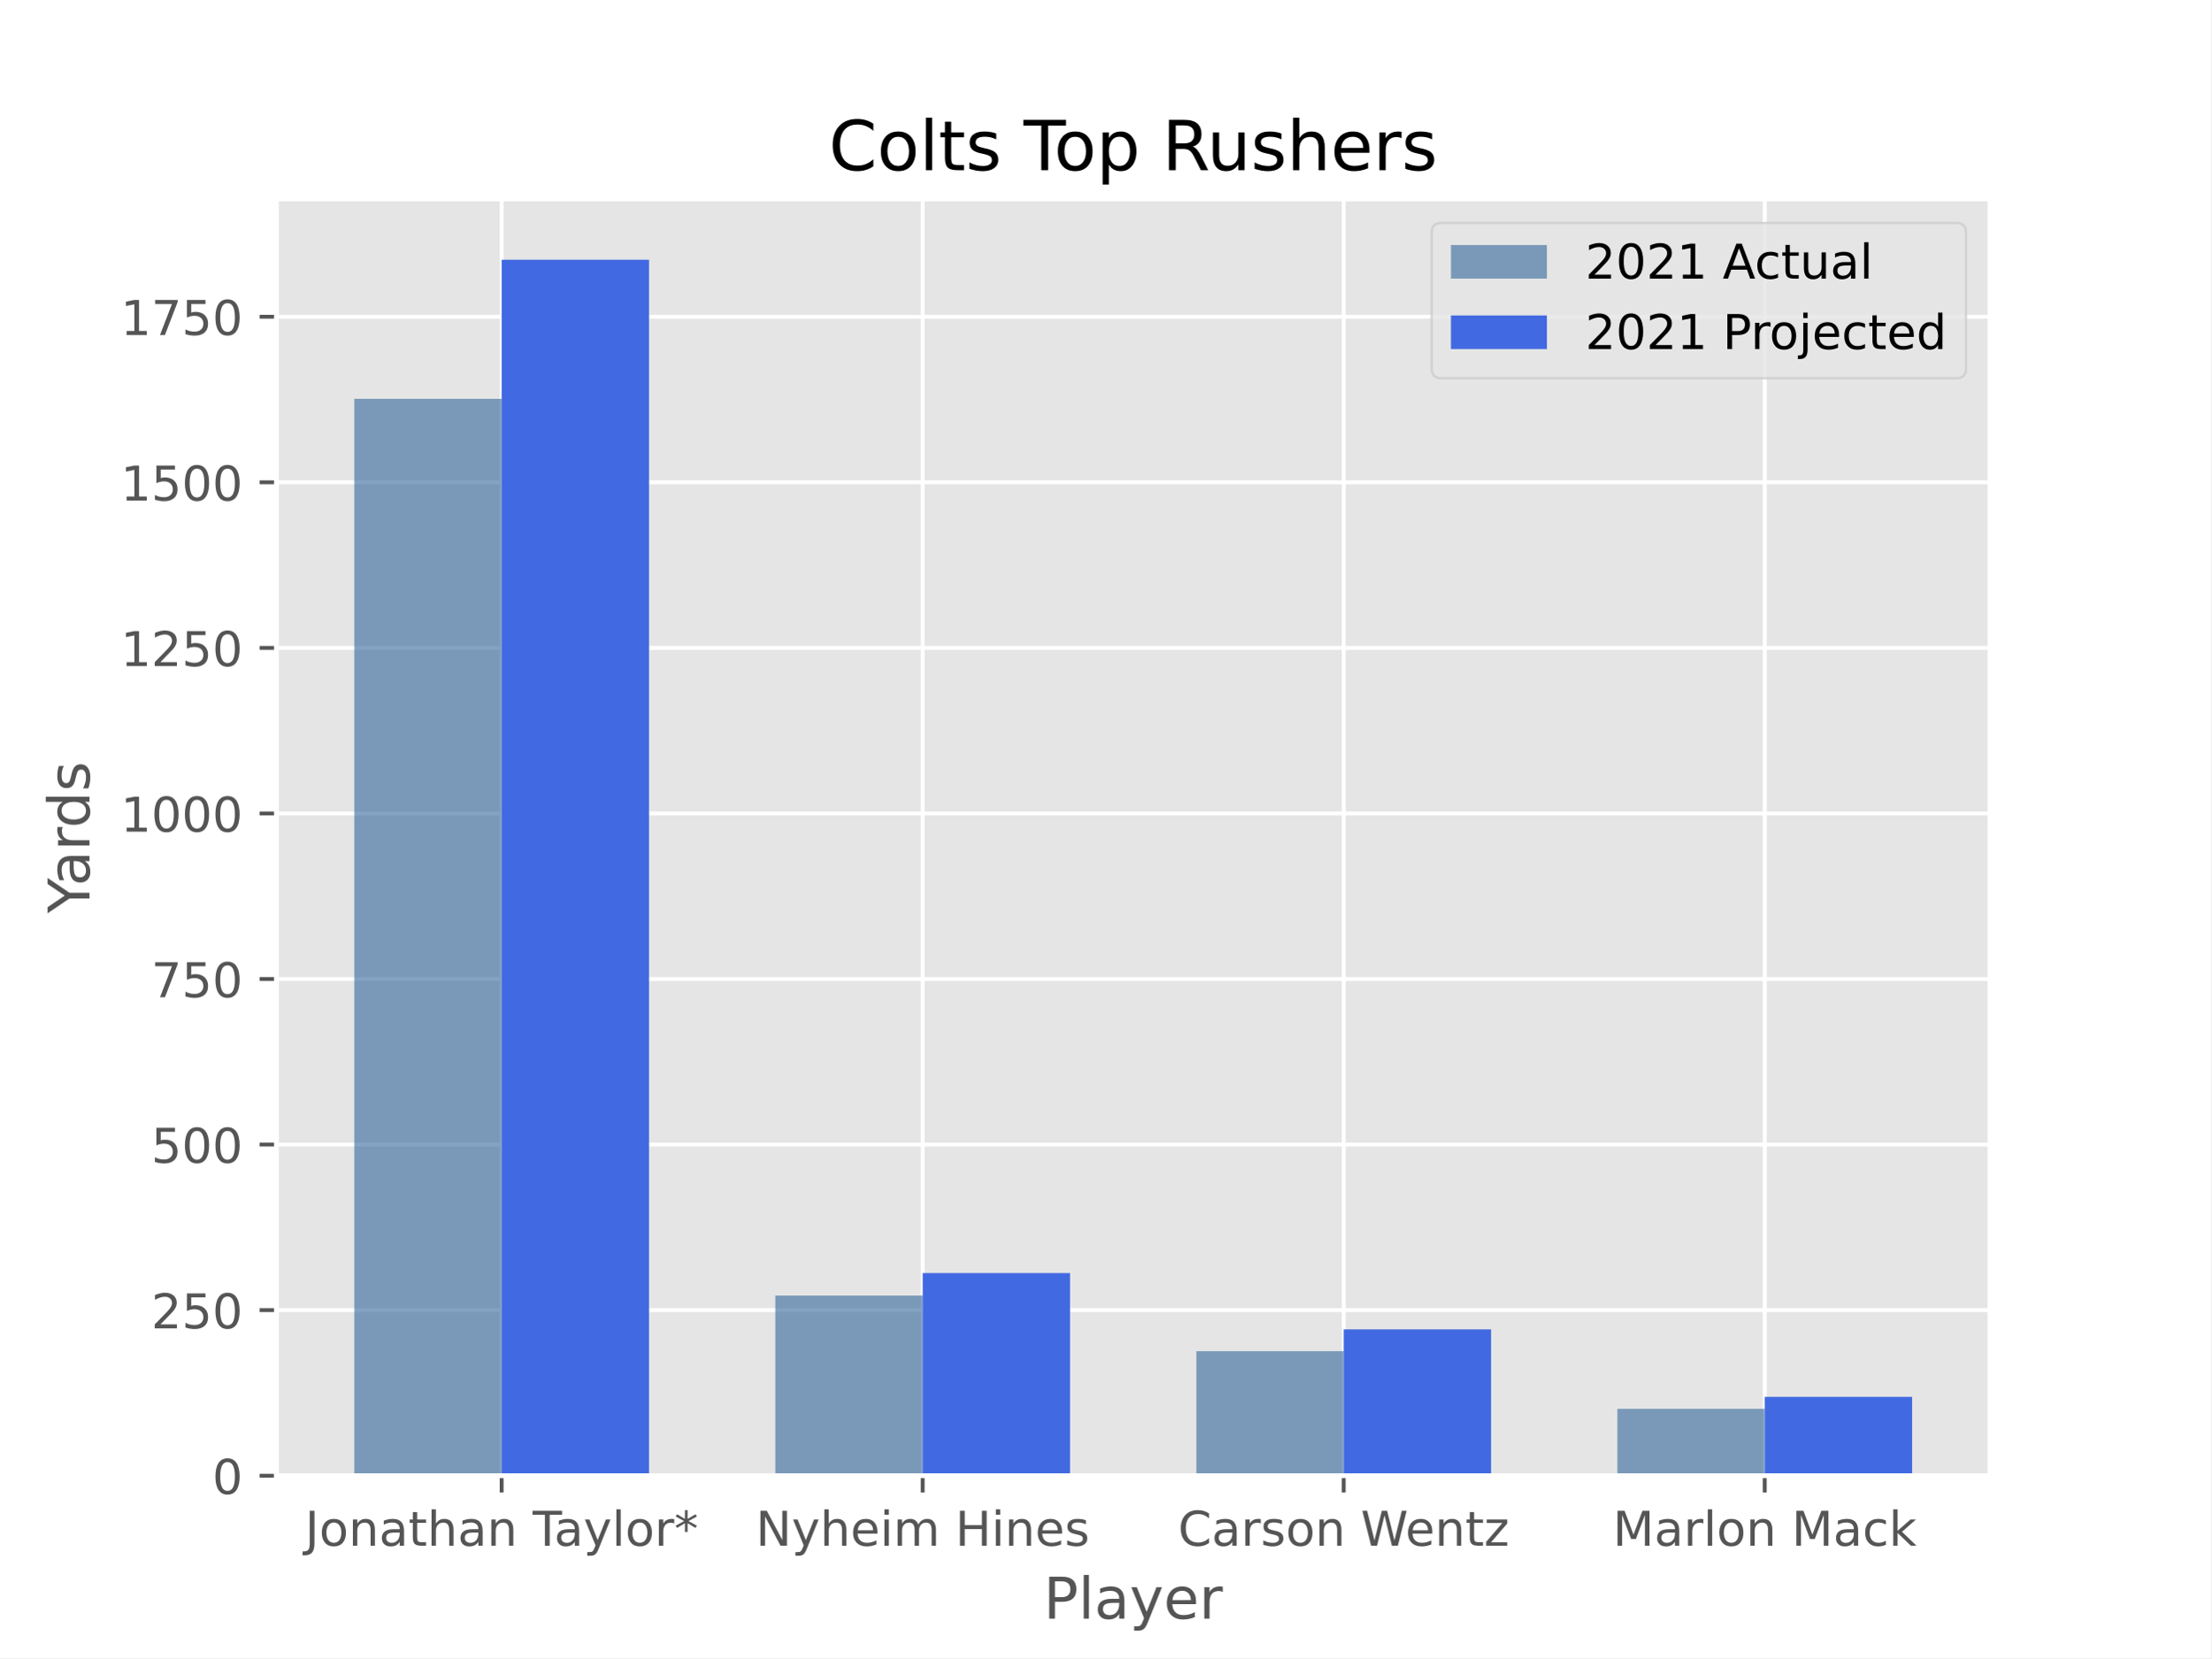
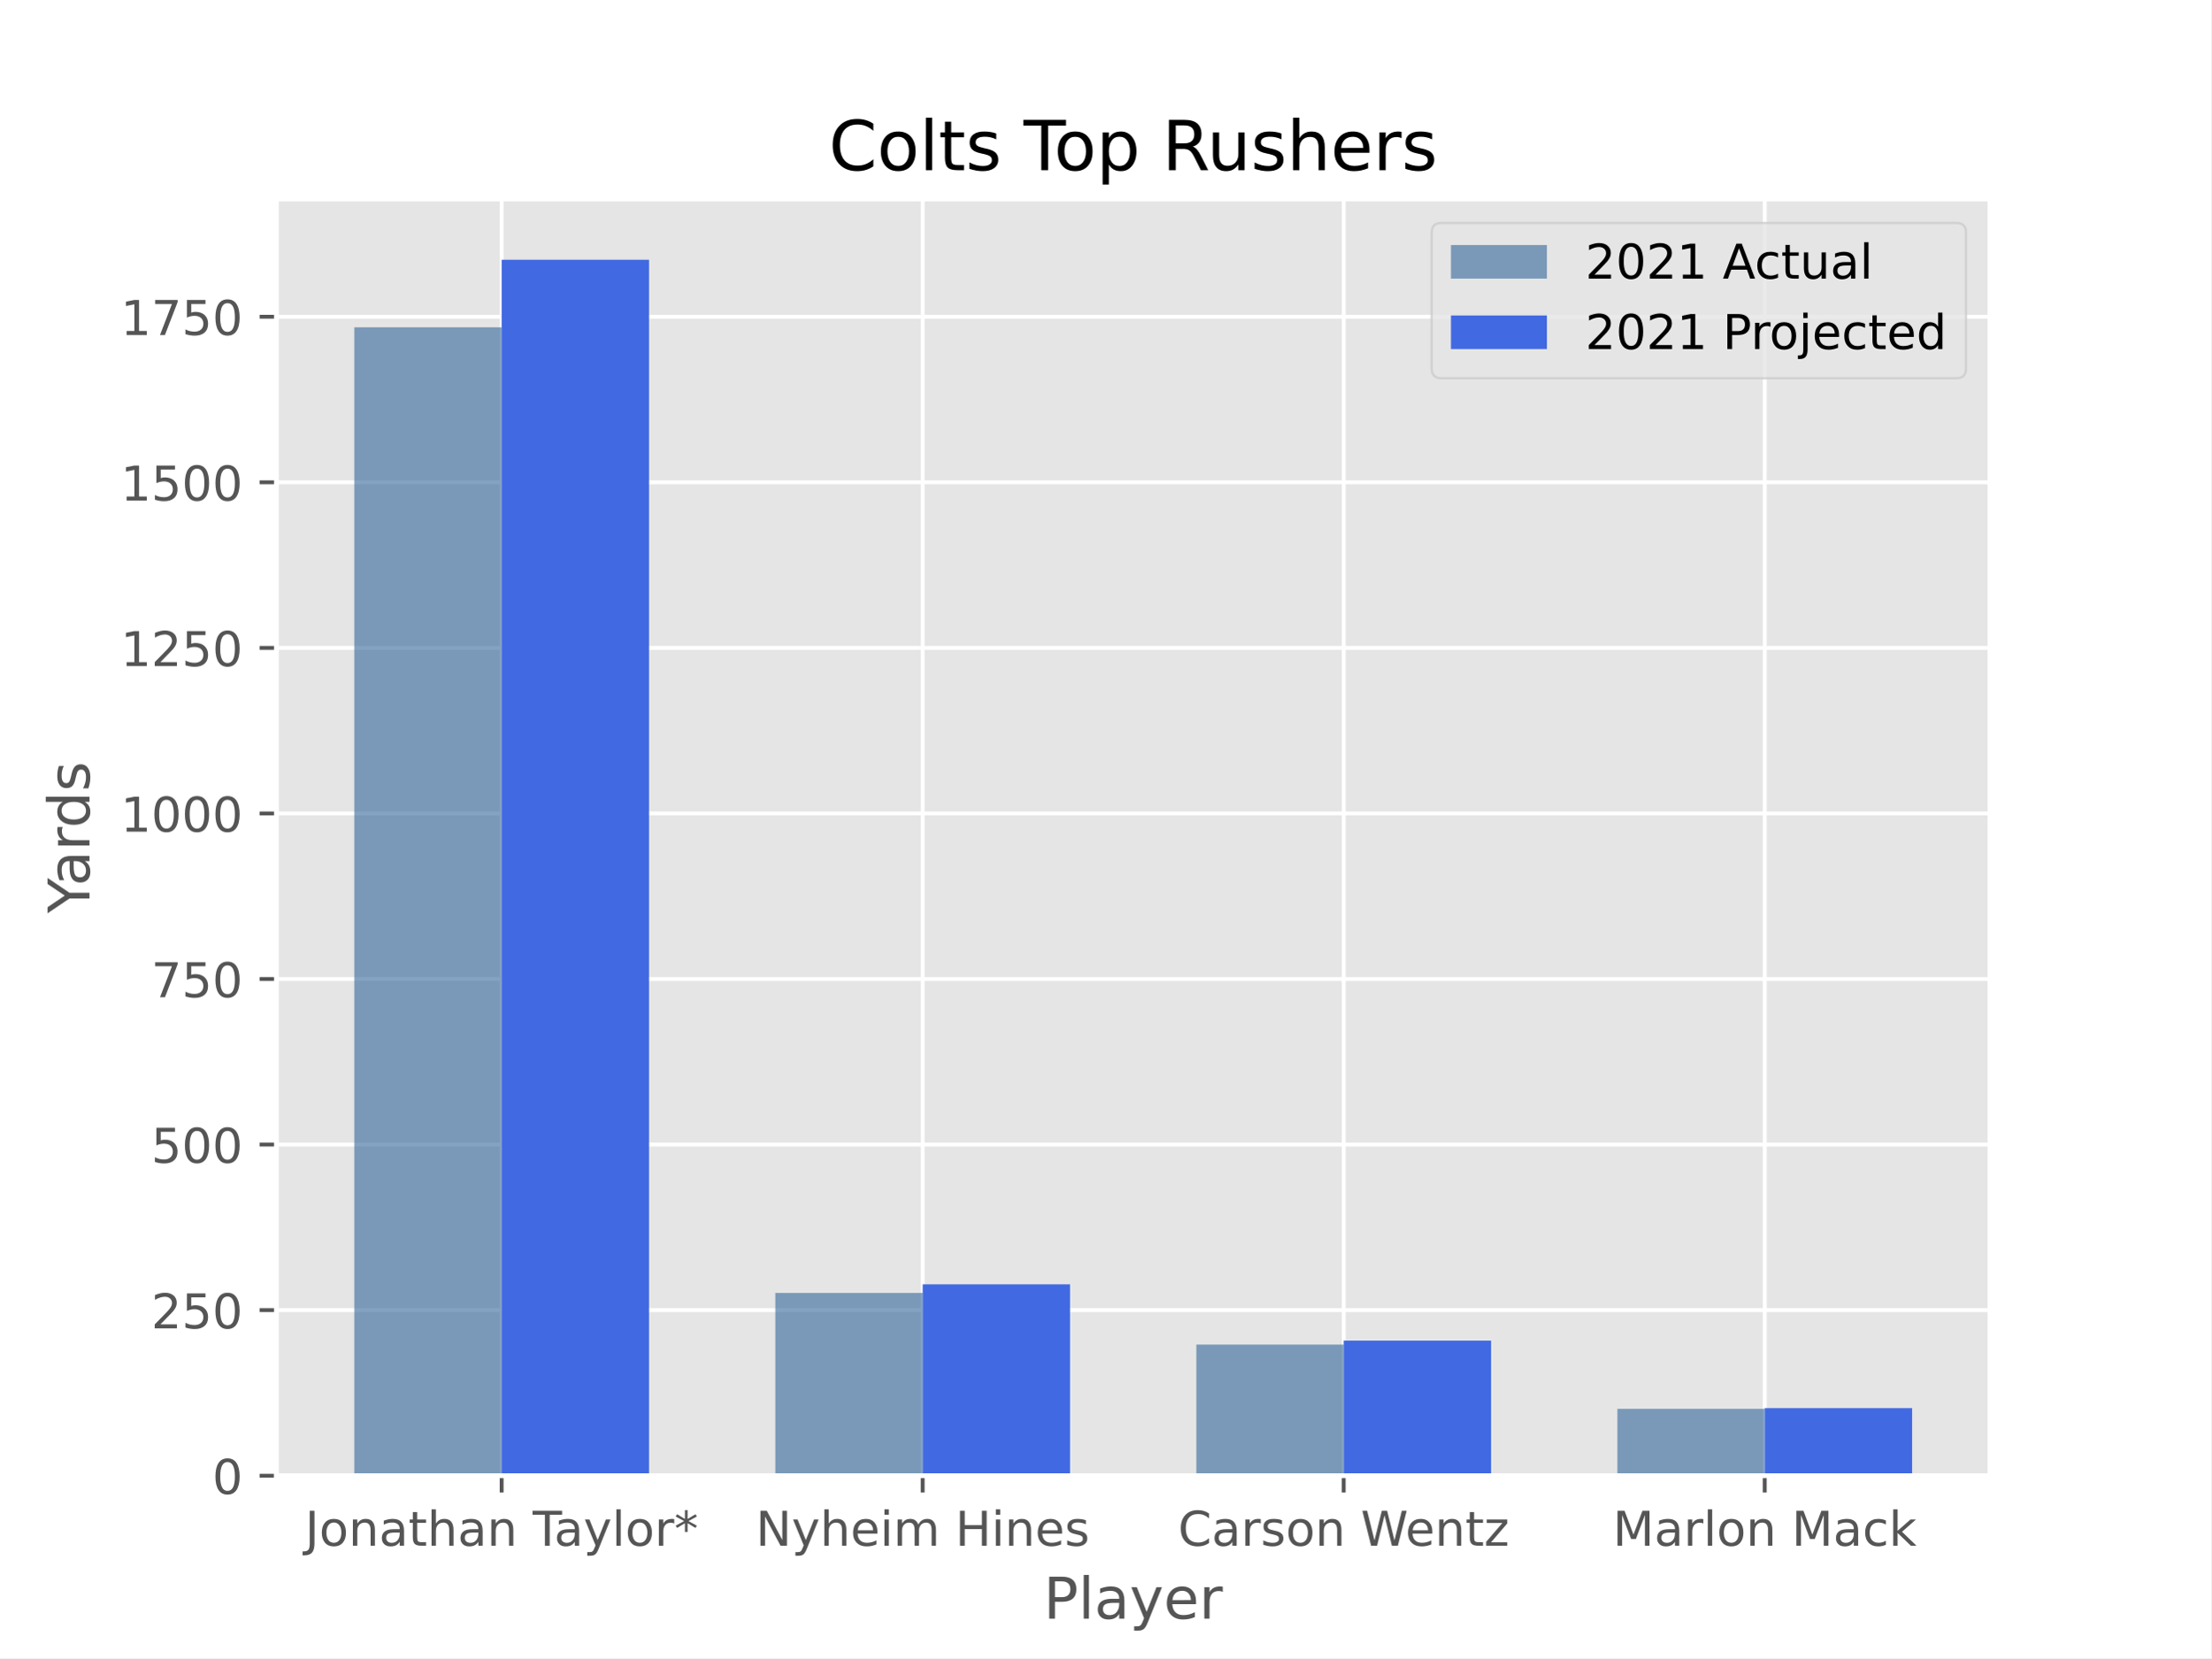
<svg xmlns="http://www.w3.org/2000/svg" xmlns:xlink="http://www.w3.org/1999/xlink" height="345.6pt" version="1.1" viewBox="0 0 460.8 345.6" width="460.8pt">
  <defs>
    <style type="text/css">*{stroke-linecap:butt;stroke-linejoin:round;}</style>
  </defs>
  <g id="figure_1">
    <g id="patch_1">
      <path d="M 0 345.6  L 460.8 345.6  L 460.8 0  L 0 0  z " style="fill:#ffffff;" />
    </g>
    <g id="axes_1">
      <g id="patch_2">
        <path d="M 57.6 307.584  L 414.72 307.584  L 414.72 41.472  L 57.6 41.472  z " style="fill:#e5e5e5;" />
      </g>
      <g id="matplotlib.axis_1">
        <g id="xtick_1">
          <g id="line2d_1">
-             <path clip-path="url(#p3555a415bb)" d="M 104.543 307.584  L 104.543 41.472  " style="fill:none;stroke:#ffffff;stroke-linecap:square;stroke-width:0.8;" />
+             <path clip-path="url(#p8a9972e364)" d="M 104.543 307.584  L 104.543 41.472  " style="fill:none;stroke:#ffffff;stroke-linecap:square;stroke-width:0.8;" />
          </g>
          <g id="line2d_2">
            <defs>
-               <path d="M 0 0  L 0 3.5  " id="mbe4b924f2e" style="stroke:#555555;stroke-width:0.8;" />
-             </defs>
-             <g>
-               <use style="fill:#555555;stroke:#555555;stroke-width:0.8;" x="104.543" xlink:href="#mbe4b924f2e" y="307.584" />
+               <path d="M 0 0  L 0 3.5  " id="mc36224109d" style="stroke:#555555;stroke-width:0.8;" />
+             </defs>
+             <g>
+               <use style="fill:#555555;stroke:#555555;stroke-width:0.8;" x="104.543" xlink:href="#mc36224109d" y="307.584" />
            </g>
          </g>
          <g id="text_1">
            <g style="fill:#555555;" transform="translate(63.56907 322.1824)scale(0.1 -0.1)">
              <defs>
                <path d="M 628 4666  L 1259 4666  L 1259 325  Q 1259 -519 939 -900  Q 619 -1281 -91 -1281  L -331 -1281  L -331 -750  L -134 -750  Q 284 -750 456 -515  Q 628 -281 628 325  L 628 4666  z " id="DejaVuSans-4a" transform="scale(0.015625)" />
                <path d="M 1959 3097  Q 1497 3097 1228 2736  Q 959 2375 959 1747  Q 959 1119 1226 758  Q 1494 397 1959 397  Q 2419 397 2687 759  Q 2956 1122 2956 1747  Q 2956 2369 2687 2733  Q 2419 3097 1959 3097  z M 1959 3584  Q 2709 3584 3137 3096  Q 3566 2609 3566 1747  Q 3566 888 3137 398  Q 2709 -91 1959 -91  Q 1206 -91 779 398  Q 353 888 353 1747  Q 353 2609 779 3096  Q 1206 3584 1959 3584  z " id="DejaVuSans-6f" transform="scale(0.015625)" />
                <path d="M 3513 2113  L 3513 0  L 2938 0  L 2938 2094  Q 2938 2591 2744 2837  Q 2550 3084 2163 3084  Q 1697 3084 1428 2787  Q 1159 2491 1159 1978  L 1159 0  L 581 0  L 581 3500  L 1159 3500  L 1159 2956  Q 1366 3272 1645 3428  Q 1925 3584 2291 3584  Q 2894 3584 3203 3211  Q 3513 2838 3513 2113  z " id="DejaVuSans-6e" transform="scale(0.015625)" />
                <path d="M 2194 1759  Q 1497 1759 1228 1600  Q 959 1441 959 1056  Q 959 750 1161 570  Q 1363 391 1709 391  Q 2188 391 2477 730  Q 2766 1069 2766 1631  L 2766 1759  L 2194 1759  z M 3341 1997  L 3341 0  L 2766 0  L 2766 531  Q 2569 213 2275 61  Q 1981 -91 1556 -91  Q 1019 -91 701 211  Q 384 513 384 1019  Q 384 1609 779 1909  Q 1175 2209 1959 2209  L 2766 2209  L 2766 2266  Q 2766 2663 2505 2880  Q 2244 3097 1772 3097  Q 1472 3097 1187 3025  Q 903 2953 641 2809  L 641 3341  Q 956 3463 1253 3523  Q 1550 3584 1831 3584  Q 2591 3584 2966 3190  Q 3341 2797 3341 1997  z " id="DejaVuSans-61" transform="scale(0.015625)" />
                <path d="M 1172 4494  L 1172 3500  L 2356 3500  L 2356 3053  L 1172 3053  L 1172 1153  Q 1172 725 1289 603  Q 1406 481 1766 481  L 2356 481  L 2356 0  L 1766 0  Q 1100 0 847 248  Q 594 497 594 1153  L 594 3053  L 172 3053  L 172 3500  L 594 3500  L 594 4494  L 1172 4494  z " id="DejaVuSans-74" transform="scale(0.015625)" />
                <path d="M 3513 2113  L 3513 0  L 2938 0  L 2938 2094  Q 2938 2591 2744 2837  Q 2550 3084 2163 3084  Q 1697 3084 1428 2787  Q 1159 2491 1159 1978  L 1159 0  L 581 0  L 581 4863  L 1159 4863  L 1159 2956  Q 1366 3272 1645 3428  Q 1925 3584 2291 3584  Q 2894 3584 3203 3211  Q 3513 2838 3513 2113  z " id="DejaVuSans-68" transform="scale(0.015625)" />
                <path id="DejaVuSans-20" transform="scale(0.015625)" />
                <path d="M -19 4666  L 3928 4666  L 3928 4134  L 2272 4134  L 2272 0  L 1638 0  L 1638 4134  L -19 4134  L -19 4666  z " id="DejaVuSans-54" transform="scale(0.015625)" />
                <path d="M 2059 -325  Q 1816 -950 1584 -1140  Q 1353 -1331 966 -1331  L 506 -1331  L 506 -850  L 844 -850  Q 1081 -850 1212 -737  Q 1344 -625 1503 -206  L 1606 56  L 191 3500  L 800 3500  L 1894 763  L 2988 3500  L 3597 3500  L 2059 -325  z " id="DejaVuSans-79" transform="scale(0.015625)" />
                <path d="M 603 4863  L 1178 4863  L 1178 0  L 603 0  L 603 4863  z " id="DejaVuSans-6c" transform="scale(0.015625)" />
                <path d="M 2631 2963  Q 2534 3019 2420 3045  Q 2306 3072 2169 3072  Q 1681 3072 1420 2755  Q 1159 2438 1159 1844  L 1159 0  L 581 0  L 581 3500  L 1159 3500  L 1159 2956  Q 1341 3275 1631 3429  Q 1922 3584 2338 3584  Q 2397 3584 2469 3576  Q 2541 3569 2628 3553  L 2631 2963  z " id="DejaVuSans-72" transform="scale(0.015625)" />
                <path d="M 3009 3897  L 1888 3291  L 3009 2681  L 2828 2375  L 1778 3009  L 1778 1831  L 1422 1831  L 1422 3009  L 372 2375  L 191 2681  L 1313 3291  L 191 3897  L 372 4206  L 1422 3572  L 1422 4750  L 1778 4750  L 1778 3572  L 2828 4206  L 3009 3897  z " id="DejaVuSans-2a" transform="scale(0.015625)" />
              </defs>
              <use xlink:href="#DejaVuSans-4a" />
              <use x="29.492" xlink:href="#DejaVuSans-6f" />
              <use x="90.674" xlink:href="#DejaVuSans-6e" />
              <use x="154.053" xlink:href="#DejaVuSans-61" />
              <use x="215.332" xlink:href="#DejaVuSans-74" />
              <use x="254.541" xlink:href="#DejaVuSans-68" />
              <use x="317.92" xlink:href="#DejaVuSans-61" />
              <use x="379.199" xlink:href="#DejaVuSans-6e" />
              <use x="442.578" xlink:href="#DejaVuSans-20" />
              <use x="474.365" xlink:href="#DejaVuSans-54" />
              <use x="518.949" xlink:href="#DejaVuSans-61" />
              <use x="580.229" xlink:href="#DejaVuSans-79" />
              <use x="639.408" xlink:href="#DejaVuSans-6c" />
              <use x="667.191" xlink:href="#DejaVuSans-6f" />
              <use x="728.373" xlink:href="#DejaVuSans-72" />
              <use x="769.486" xlink:href="#DejaVuSans-2a" />
            </g>
          </g>
        </g>
        <g id="xtick_2">
          <g id="line2d_3">
-             <path clip-path="url(#p3555a415bb)" d="M 192.288 307.584  L 192.288 41.472  " style="fill:none;stroke:#ffffff;stroke-linecap:square;stroke-width:0.8;" />
+             <path clip-path="url(#p8a9972e364)" d="M 192.288 307.584  L 192.288 41.472  " style="fill:none;stroke:#ffffff;stroke-linecap:square;stroke-width:0.8;" />
          </g>
          <g id="line2d_4">
            <g>
-               <use style="fill:#555555;stroke:#555555;stroke-width:0.8;" x="192.288" xlink:href="#mbe4b924f2e" y="307.584" />
+               <use style="fill:#555555;stroke:#555555;stroke-width:0.8;" x="192.288" xlink:href="#mc36224109d" y="307.584" />
            </g>
          </g>
          <g id="text_2">
            <g style="fill:#555555;" transform="translate(157.4948 322.1824)scale(0.1 -0.1)">
              <defs>
                <path d="M 628 4666  L 1478 4666  L 3547 763  L 3547 4666  L 4159 4666  L 4159 0  L 3309 0  L 1241 3903  L 1241 0  L 628 0  L 628 4666  z " id="DejaVuSans-4e" transform="scale(0.015625)" />
                <path d="M 3597 1894  L 3597 1613  L 953 1613  Q 991 1019 1311 708  Q 1631 397 2203 397  Q 2534 397 2845 478  Q 3156 559 3463 722  L 3463 178  Q 3153 47 2828 -22  Q 2503 -91 2169 -91  Q 1331 -91 842 396  Q 353 884 353 1716  Q 353 2575 817 3079  Q 1281 3584 2069 3584  Q 2775 3584 3186 3129  Q 3597 2675 3597 1894  z M 3022 2063  Q 3016 2534 2758 2815  Q 2500 3097 2075 3097  Q 1594 3097 1305 2825  Q 1016 2553 972 2059  L 3022 2063  z " id="DejaVuSans-65" transform="scale(0.015625)" />
                <path d="M 603 3500  L 1178 3500  L 1178 0  L 603 0  L 603 3500  z M 603 4863  L 1178 4863  L 1178 4134  L 603 4134  L 603 4863  z " id="DejaVuSans-69" transform="scale(0.015625)" />
                <path d="M 3328 2828  Q 3544 3216 3844 3400  Q 4144 3584 4550 3584  Q 5097 3584 5394 3201  Q 5691 2819 5691 2113  L 5691 0  L 5113 0  L 5113 2094  Q 5113 2597 4934 2840  Q 4756 3084 4391 3084  Q 3944 3084 3684 2787  Q 3425 2491 3425 1978  L 3425 0  L 2847 0  L 2847 2094  Q 2847 2600 2669 2842  Q 2491 3084 2119 3084  Q 1678 3084 1418 2786  Q 1159 2488 1159 1978  L 1159 0  L 581 0  L 581 3500  L 1159 3500  L 1159 2956  Q 1356 3278 1631 3431  Q 1906 3584 2284 3584  Q 2666 3584 2933 3390  Q 3200 3197 3328 2828  z " id="DejaVuSans-6d" transform="scale(0.015625)" />
                <path d="M 628 4666  L 1259 4666  L 1259 2753  L 3553 2753  L 3553 4666  L 4184 4666  L 4184 0  L 3553 0  L 3553 2222  L 1259 2222  L 1259 0  L 628 0  L 628 4666  z " id="DejaVuSans-48" transform="scale(0.015625)" />
                <path d="M 2834 3397  L 2834 2853  Q 2591 2978 2328 3040  Q 2066 3103 1784 3103  Q 1356 3103 1142 2972  Q 928 2841 928 2578  Q 928 2378 1081 2264  Q 1234 2150 1697 2047  L 1894 2003  Q 2506 1872 2764 1633  Q 3022 1394 3022 966  Q 3022 478 2636 193  Q 2250 -91 1575 -91  Q 1294 -91 989 -36  Q 684 19 347 128  L 347 722  Q 666 556 975 473  Q 1284 391 1588 391  Q 1994 391 2212 530  Q 2431 669 2431 922  Q 2431 1156 2273 1281  Q 2116 1406 1581 1522  L 1381 1569  Q 847 1681 609 1914  Q 372 2147 372 2553  Q 372 3047 722 3315  Q 1072 3584 1716 3584  Q 2034 3584 2315 3537  Q 2597 3491 2834 3397  z " id="DejaVuSans-73" transform="scale(0.015625)" />
              </defs>
              <use xlink:href="#DejaVuSans-4e" />
              <use x="74.805" xlink:href="#DejaVuSans-79" />
              <use x="133.984" xlink:href="#DejaVuSans-68" />
              <use x="197.363" xlink:href="#DejaVuSans-65" />
              <use x="258.887" xlink:href="#DejaVuSans-69" />
              <use x="286.67" xlink:href="#DejaVuSans-6d" />
              <use x="384.082" xlink:href="#DejaVuSans-20" />
              <use x="415.869" xlink:href="#DejaVuSans-48" />
              <use x="491.064" xlink:href="#DejaVuSans-69" />
              <use x="518.848" xlink:href="#DejaVuSans-6e" />
              <use x="582.227" xlink:href="#DejaVuSans-65" />
              <use x="643.75" xlink:href="#DejaVuSans-73" />
            </g>
          </g>
        </g>
        <g id="xtick_3">
          <g id="line2d_5">
-             <path clip-path="url(#p3555a415bb)" d="M 280.032 307.584  L 280.032 41.472  " style="fill:none;stroke:#ffffff;stroke-linecap:square;stroke-width:0.8;" />
+             <path clip-path="url(#p8a9972e364)" d="M 280.032 307.584  L 280.032 41.472  " style="fill:none;stroke:#ffffff;stroke-linecap:square;stroke-width:0.8;" />
          </g>
          <g id="line2d_6">
            <g>
-               <use style="fill:#555555;stroke:#555555;stroke-width:0.8;" x="280.032" xlink:href="#mbe4b924f2e" y="307.584" />
+               <use style="fill:#555555;stroke:#555555;stroke-width:0.8;" x="280.032" xlink:href="#mc36224109d" y="307.584" />
            </g>
          </g>
          <g id="text_3">
            <g style="fill:#555555;" transform="translate(245.5197 322.1824)scale(0.1 -0.1)">
              <defs>
                <path d="M 4122 4306  L 4122 3641  Q 3803 3938 3442 4084  Q 3081 4231 2675 4231  Q 1875 4231 1450 3742  Q 1025 3253 1025 2328  Q 1025 1406 1450 917  Q 1875 428 2675 428  Q 3081 428 3442 575  Q 3803 722 4122 1019  L 4122 359  Q 3791 134 3420 21  Q 3050 -91 2638 -91  Q 1578 -91 968 557  Q 359 1206 359 2328  Q 359 3453 968 4101  Q 1578 4750 2638 4750  Q 3056 4750 3426 4639  Q 3797 4528 4122 4306  z " id="DejaVuSans-43" transform="scale(0.015625)" />
                <path d="M 213 4666  L 850 4666  L 1831 722  L 2809 4666  L 3519 4666  L 4500 722  L 5478 4666  L 6119 4666  L 4947 0  L 4153 0  L 3169 4050  L 2175 0  L 1381 0  L 213 4666  z " id="DejaVuSans-57" transform="scale(0.015625)" />
                <path d="M 353 3500  L 3084 3500  L 3084 2975  L 922 459  L 3084 459  L 3084 0  L 275 0  L 275 525  L 2438 3041  L 353 3041  L 353 3500  z " id="DejaVuSans-7a" transform="scale(0.015625)" />
              </defs>
              <use xlink:href="#DejaVuSans-43" />
              <use x="69.824" xlink:href="#DejaVuSans-61" />
              <use x="131.104" xlink:href="#DejaVuSans-72" />
              <use x="172.217" xlink:href="#DejaVuSans-73" />
              <use x="224.316" xlink:href="#DejaVuSans-6f" />
              <use x="285.498" xlink:href="#DejaVuSans-6e" />
              <use x="348.877" xlink:href="#DejaVuSans-20" />
              <use x="380.664" xlink:href="#DejaVuSans-57" />
              <use x="473.666" xlink:href="#DejaVuSans-65" />
              <use x="535.189" xlink:href="#DejaVuSans-6e" />
              <use x="598.568" xlink:href="#DejaVuSans-74" />
              <use x="637.777" xlink:href="#DejaVuSans-7a" />
            </g>
          </g>
        </g>
        <g id="xtick_4">
          <g id="line2d_7">
-             <path clip-path="url(#p3555a415bb)" d="M 367.777 307.584  L 367.777 41.472  " style="fill:none;stroke:#ffffff;stroke-linecap:square;stroke-width:0.8;" />
+             <path clip-path="url(#p8a9972e364)" d="M 367.777 307.584  L 367.777 41.472  " style="fill:none;stroke:#ffffff;stroke-linecap:square;stroke-width:0.8;" />
          </g>
          <g id="line2d_8">
            <g>
-               <use style="fill:#555555;stroke:#555555;stroke-width:0.8;" x="367.777" xlink:href="#mbe4b924f2e" y="307.584" />
+               <use style="fill:#555555;stroke:#555555;stroke-width:0.8;" x="367.777" xlink:href="#mc36224109d" y="307.584" />
            </g>
          </g>
          <g id="text_4">
            <g style="fill:#555555;" transform="translate(336.1142 322.1824)scale(0.1 -0.1)">
              <defs>
                <path d="M 628 4666  L 1569 4666  L 2759 1491  L 3956 4666  L 4897 4666  L 4897 0  L 4281 0  L 4281 4097  L 3078 897  L 2444 897  L 1241 4097  L 1241 0  L 628 0  L 628 4666  z " id="DejaVuSans-4d" transform="scale(0.015625)" />
                <path d="M 3122 3366  L 3122 2828  Q 2878 2963 2633 3030  Q 2388 3097 2138 3097  Q 1578 3097 1268 2742  Q 959 2388 959 1747  Q 959 1106 1268 751  Q 1578 397 2138 397  Q 2388 397 2633 464  Q 2878 531 3122 666  L 3122 134  Q 2881 22 2623 -34  Q 2366 -91 2075 -91  Q 1284 -91 818 406  Q 353 903 353 1747  Q 353 2603 823 3093  Q 1294 3584 2113 3584  Q 2378 3584 2631 3529  Q 2884 3475 3122 3366  z " id="DejaVuSans-63" transform="scale(0.015625)" />
                <path d="M 581 4863  L 1159 4863  L 1159 1991  L 2875 3500  L 3609 3500  L 1753 1863  L 3688 0  L 2938 0  L 1159 1709  L 1159 0  L 581 0  L 581 4863  z " id="DejaVuSans-6b" transform="scale(0.015625)" />
              </defs>
              <use xlink:href="#DejaVuSans-4d" />
              <use x="86.279" xlink:href="#DejaVuSans-61" />
              <use x="147.559" xlink:href="#DejaVuSans-72" />
              <use x="188.672" xlink:href="#DejaVuSans-6c" />
              <use x="216.455" xlink:href="#DejaVuSans-6f" />
              <use x="277.637" xlink:href="#DejaVuSans-6e" />
              <use x="341.016" xlink:href="#DejaVuSans-20" />
              <use x="372.803" xlink:href="#DejaVuSans-4d" />
              <use x="459.082" xlink:href="#DejaVuSans-61" />
              <use x="520.361" xlink:href="#DejaVuSans-63" />
              <use x="575.342" xlink:href="#DejaVuSans-6b" />
            </g>
          </g>
        </g>
        <g id="text_5">
          <g style="fill:#555555;" transform="translate(217.4888 337.3802)scale(0.12 -0.12)">
            <defs>
              <path d="M 1259 4147  L 1259 2394  L 2053 2394  Q 2494 2394 2734 2622  Q 2975 2850 2975 3272  Q 2975 3691 2734 3919  Q 2494 4147 2053 4147  L 1259 4147  z M 628 4666  L 2053 4666  Q 2838 4666 3239 4311  Q 3641 3956 3641 3272  Q 3641 2581 3239 2228  Q 2838 1875 2053 1875  L 1259 1875  L 1259 0  L 628 0  L 628 4666  z " id="DejaVuSans-50" transform="scale(0.015625)" />
            </defs>
            <use xlink:href="#DejaVuSans-50" />
            <use x="60.303" xlink:href="#DejaVuSans-6c" />
            <use x="88.086" xlink:href="#DejaVuSans-61" />
            <use x="149.365" xlink:href="#DejaVuSans-79" />
            <use x="208.545" xlink:href="#DejaVuSans-65" />
            <use x="270.068" xlink:href="#DejaVuSans-72" />
          </g>
        </g>
      </g>
      <g id="matplotlib.axis_2">
        <g id="ytick_1">
          <g id="line2d_9">
-             <path clip-path="url(#p3555a415bb)" d="M 57.6 307.584  L 414.72 307.584  " style="fill:none;stroke:#ffffff;stroke-linecap:square;stroke-width:0.8;" />
+             <path clip-path="url(#p8a9972e364)" d="M 57.6 307.584  L 414.72 307.584  " style="fill:none;stroke:#ffffff;stroke-linecap:square;stroke-width:0.8;" />
          </g>
          <g id="line2d_10">
            <defs>
-               <path d="M 0 0  L -3.5 0  " id="m85dcc4ba79" style="stroke:#555555;stroke-width:0.8;" />
-             </defs>
-             <g>
-               <use style="fill:#555555;stroke:#555555;stroke-width:0.8;" x="57.6" xlink:href="#m85dcc4ba79" y="307.584" />
+               <path d="M 0 0  L -3.5 0  " id="m0af5b48599" style="stroke:#555555;stroke-width:0.8;" />
+             </defs>
+             <g>
+               <use style="fill:#555555;stroke:#555555;stroke-width:0.8;" x="57.6" xlink:href="#m0af5b48599" y="307.584" />
            </g>
          </g>
          <g id="text_6">
            <g style="fill:#555555;" transform="translate(44.2375 311.3832)scale(0.1 -0.1)">
              <defs>
                <path d="M 2034 4250  Q 1547 4250 1301 3770  Q 1056 3291 1056 2328  Q 1056 1369 1301 889  Q 1547 409 2034 409  Q 2525 409 2770 889  Q 3016 1369 3016 2328  Q 3016 3291 2770 3770  Q 2525 4250 2034 4250  z M 2034 4750  Q 2819 4750 3233 4129  Q 3647 3509 3647 2328  Q 3647 1150 3233 529  Q 2819 -91 2034 -91  Q 1250 -91 836 529  Q 422 1150 422 2328  Q 422 3509 836 4129  Q 1250 4750 2034 4750  z " id="DejaVuSans-30" transform="scale(0.015625)" />
              </defs>
              <use xlink:href="#DejaVuSans-30" />
            </g>
          </g>
        </g>
        <g id="ytick_2">
          <g id="line2d_11">
-             <path clip-path="url(#p3555a415bb)" d="M 57.6 273.074  L 414.72 273.074  " style="fill:none;stroke:#ffffff;stroke-linecap:square;stroke-width:0.8;" />
+             <path clip-path="url(#p8a9972e364)" d="M 57.6 273.074  L 414.72 273.074  " style="fill:none;stroke:#ffffff;stroke-linecap:square;stroke-width:0.8;" />
          </g>
          <g id="line2d_12">
            <g>
-               <use style="fill:#555555;stroke:#555555;stroke-width:0.8;" x="57.6" xlink:href="#m85dcc4ba79" y="273.074" />
+               <use style="fill:#555555;stroke:#555555;stroke-width:0.8;" x="57.6" xlink:href="#m0af5b48599" y="273.074" />
            </g>
          </g>
          <g id="text_7">
            <g style="fill:#555555;" transform="translate(31.5125 276.8734)scale(0.1 -0.1)">
              <defs>
                <path d="M 1228 531  L 3431 531  L 3431 0  L 469 0  L 469 531  Q 828 903 1448 1529  Q 2069 2156 2228 2338  Q 2531 2678 2651 2914  Q 2772 3150 2772 3378  Q 2772 3750 2511 3984  Q 2250 4219 1831 4219  Q 1534 4219 1204 4116  Q 875 4013 500 3803  L 500 4441  Q 881 4594 1212 4672  Q 1544 4750 1819 4750  Q 2544 4750 2975 4387  Q 3406 4025 3406 3419  Q 3406 3131 3298 2873  Q 3191 2616 2906 2266  Q 2828 2175 2409 1742  Q 1991 1309 1228 531  z " id="DejaVuSans-32" transform="scale(0.015625)" />
                <path d="M 691 4666  L 3169 4666  L 3169 4134  L 1269 4134  L 1269 2991  Q 1406 3038 1543 3061  Q 1681 3084 1819 3084  Q 2600 3084 3056 2656  Q 3513 2228 3513 1497  Q 3513 744 3044 326  Q 2575 -91 1722 -91  Q 1428 -91 1123 -41  Q 819 9 494 109  L 494 744  Q 775 591 1075 516  Q 1375 441 1709 441  Q 2250 441 2565 725  Q 2881 1009 2881 1497  Q 2881 1984 2565 2268  Q 2250 2553 1709 2553  Q 1456 2553 1204 2497  Q 953 2441 691 2322  L 691 4666  z " id="DejaVuSans-35" transform="scale(0.015625)" />
              </defs>
              <use xlink:href="#DejaVuSans-32" />
              <use x="63.623" xlink:href="#DejaVuSans-35" />
              <use x="127.246" xlink:href="#DejaVuSans-30" />
            </g>
          </g>
        </g>
        <g id="ytick_3">
          <g id="line2d_13">
-             <path clip-path="url(#p3555a415bb)" d="M 57.6 238.564  L 414.72 238.564  " style="fill:none;stroke:#ffffff;stroke-linecap:square;stroke-width:0.8;" />
+             <path clip-path="url(#p8a9972e364)" d="M 57.6 238.564  L 414.72 238.564  " style="fill:none;stroke:#ffffff;stroke-linecap:square;stroke-width:0.8;" />
          </g>
          <g id="line2d_14">
            <g>
-               <use style="fill:#555555;stroke:#555555;stroke-width:0.8;" x="57.6" xlink:href="#m85dcc4ba79" y="238.564" />
+               <use style="fill:#555555;stroke:#555555;stroke-width:0.8;" x="57.6" xlink:href="#m0af5b48599" y="238.564" />
            </g>
          </g>
          <g id="text_8">
            <g style="fill:#555555;" transform="translate(31.5125 242.3636)scale(0.1 -0.1)">
              <use xlink:href="#DejaVuSans-35" />
              <use x="63.623" xlink:href="#DejaVuSans-30" />
              <use x="127.246" xlink:href="#DejaVuSans-30" />
            </g>
          </g>
        </g>
        <g id="ytick_4">
          <g id="line2d_15">
-             <path clip-path="url(#p3555a415bb)" d="M 57.6 204.055  L 414.72 204.055  " style="fill:none;stroke:#ffffff;stroke-linecap:square;stroke-width:0.8;" />
+             <path clip-path="url(#p8a9972e364)" d="M 57.6 204.055  L 414.72 204.055  " style="fill:none;stroke:#ffffff;stroke-linecap:square;stroke-width:0.8;" />
          </g>
          <g id="line2d_16">
            <g>
-               <use style="fill:#555555;stroke:#555555;stroke-width:0.8;" x="57.6" xlink:href="#m85dcc4ba79" y="204.055" />
+               <use style="fill:#555555;stroke:#555555;stroke-width:0.8;" x="57.6" xlink:href="#m0af5b48599" y="204.055" />
            </g>
          </g>
          <g id="text_9">
            <g style="fill:#555555;" transform="translate(31.5125 207.8538)scale(0.1 -0.1)">
              <defs>
                <path d="M 525 4666  L 3525 4666  L 3525 4397  L 1831 0  L 1172 0  L 2766 4134  L 525 4134  L 525 4666  z " id="DejaVuSans-37" transform="scale(0.015625)" />
              </defs>
              <use xlink:href="#DejaVuSans-37" />
              <use x="63.623" xlink:href="#DejaVuSans-35" />
              <use x="127.246" xlink:href="#DejaVuSans-30" />
            </g>
          </g>
        </g>
        <g id="ytick_5">
          <g id="line2d_17">
-             <path clip-path="url(#p3555a415bb)" d="M 57.6 169.545  L 414.72 169.545  " style="fill:none;stroke:#ffffff;stroke-linecap:square;stroke-width:0.8;" />
+             <path clip-path="url(#p8a9972e364)" d="M 57.6 169.545  L 414.72 169.545  " style="fill:none;stroke:#ffffff;stroke-linecap:square;stroke-width:0.8;" />
          </g>
          <g id="line2d_18">
            <g>
-               <use style="fill:#555555;stroke:#555555;stroke-width:0.8;" x="57.6" xlink:href="#m85dcc4ba79" y="169.545" />
+               <use style="fill:#555555;stroke:#555555;stroke-width:0.8;" x="57.6" xlink:href="#m0af5b48599" y="169.545" />
            </g>
          </g>
          <g id="text_10">
            <g style="fill:#555555;" transform="translate(25.15 173.344)scale(0.1 -0.1)">
              <defs>
                <path d="M 794 531  L 1825 531  L 1825 4091  L 703 3866  L 703 4441  L 1819 4666  L 2450 4666  L 2450 531  L 3481 531  L 3481 0  L 794 0  L 794 531  z " id="DejaVuSans-31" transform="scale(0.015625)" />
              </defs>
              <use xlink:href="#DejaVuSans-31" />
              <use x="63.623" xlink:href="#DejaVuSans-30" />
              <use x="127.246" xlink:href="#DejaVuSans-30" />
              <use x="190.869" xlink:href="#DejaVuSans-30" />
            </g>
          </g>
        </g>
        <g id="ytick_6">
          <g id="line2d_19">
-             <path clip-path="url(#p3555a415bb)" d="M 57.6 135.035  L 414.72 135.035  " style="fill:none;stroke:#ffffff;stroke-linecap:square;stroke-width:0.8;" />
+             <path clip-path="url(#p8a9972e364)" d="M 57.6 135.035  L 414.72 135.035  " style="fill:none;stroke:#ffffff;stroke-linecap:square;stroke-width:0.8;" />
          </g>
          <g id="line2d_20">
            <g>
-               <use style="fill:#555555;stroke:#555555;stroke-width:0.8;" x="57.6" xlink:href="#m85dcc4ba79" y="135.035" />
+               <use style="fill:#555555;stroke:#555555;stroke-width:0.8;" x="57.6" xlink:href="#m0af5b48599" y="135.035" />
            </g>
          </g>
          <g id="text_11">
            <g style="fill:#555555;" transform="translate(25.15 138.8342)scale(0.1 -0.1)">
              <use xlink:href="#DejaVuSans-31" />
              <use x="63.623" xlink:href="#DejaVuSans-32" />
              <use x="127.246" xlink:href="#DejaVuSans-35" />
              <use x="190.869" xlink:href="#DejaVuSans-30" />
            </g>
          </g>
        </g>
        <g id="ytick_7">
          <g id="line2d_21">
-             <path clip-path="url(#p3555a415bb)" d="M 57.6 100.525  L 414.72 100.525  " style="fill:none;stroke:#ffffff;stroke-linecap:square;stroke-width:0.8;" />
+             <path clip-path="url(#p8a9972e364)" d="M 57.6 100.525  L 414.72 100.525  " style="fill:none;stroke:#ffffff;stroke-linecap:square;stroke-width:0.8;" />
          </g>
          <g id="line2d_22">
            <g>
-               <use style="fill:#555555;stroke:#555555;stroke-width:0.8;" x="57.6" xlink:href="#m85dcc4ba79" y="100.525" />
+               <use style="fill:#555555;stroke:#555555;stroke-width:0.8;" x="57.6" xlink:href="#m0af5b48599" y="100.525" />
            </g>
          </g>
          <g id="text_12">
            <g style="fill:#555555;" transform="translate(25.15 104.3244)scale(0.1 -0.1)">
              <use xlink:href="#DejaVuSans-31" />
              <use x="63.623" xlink:href="#DejaVuSans-35" />
              <use x="127.246" xlink:href="#DejaVuSans-30" />
              <use x="190.869" xlink:href="#DejaVuSans-30" />
            </g>
          </g>
        </g>
        <g id="ytick_8">
          <g id="line2d_23">
-             <path clip-path="url(#p3555a415bb)" d="M 57.6 66.015  L 414.72 66.015  " style="fill:none;stroke:#ffffff;stroke-linecap:square;stroke-width:0.8;" />
+             <path clip-path="url(#p8a9972e364)" d="M 57.6 66.015  L 414.72 66.015  " style="fill:none;stroke:#ffffff;stroke-linecap:square;stroke-width:0.8;" />
          </g>
          <g id="line2d_24">
            <g>
-               <use style="fill:#555555;stroke:#555555;stroke-width:0.8;" x="57.6" xlink:href="#m85dcc4ba79" y="66.015" />
+               <use style="fill:#555555;stroke:#555555;stroke-width:0.8;" x="57.6" xlink:href="#m0af5b48599" y="66.015" />
            </g>
          </g>
          <g id="text_13">
            <g style="fill:#555555;" transform="translate(25.15 69.81459)scale(0.1 -0.1)">
              <use xlink:href="#DejaVuSans-31" />
              <use x="63.623" xlink:href="#DejaVuSans-37" />
              <use x="127.246" xlink:href="#DejaVuSans-35" />
              <use x="190.869" xlink:href="#DejaVuSans-30" />
            </g>
          </g>
        </g>
        <g id="text_14">
          <g style="fill:#555555;" transform="translate(18.65438 190.3408)rotate(-90)scale(0.12 -0.12)">
            <defs>
              <path d="M -13 4666  L 666 4666  L 1959 2747  L 3244 4666  L 3922 4666  L 2272 2222  L 2272 0  L 1638 0  L 1638 2222  L -13 4666  z " id="DejaVuSans-59" transform="scale(0.015625)" />
              <path d="M 2906 2969  L 2906 4863  L 3481 4863  L 3481 0  L 2906 0  L 2906 525  Q 2725 213 2448 61  Q 2172 -91 1784 -91  Q 1150 -91 751 415  Q 353 922 353 1747  Q 353 2572 751 3078  Q 1150 3584 1784 3584  Q 2172 3584 2448 3432  Q 2725 3281 2906 2969  z M 947 1747  Q 947 1113 1208 752  Q 1469 391 1925 391  Q 2381 391 2643 752  Q 2906 1113 2906 1747  Q 2906 2381 2643 2742  Q 2381 3103 1925 3103  Q 1469 3103 1208 2742  Q 947 2381 947 1747  z " id="DejaVuSans-64" transform="scale(0.015625)" />
            </defs>
            <use xlink:href="#DejaVuSans-59" />
            <use x="47.334" xlink:href="#DejaVuSans-61" />
            <use x="108.613" xlink:href="#DejaVuSans-72" />
            <use x="147.977" xlink:href="#DejaVuSans-64" />
            <use x="211.453" xlink:href="#DejaVuSans-73" />
          </g>
        </g>
      </g>
      <g id="patch_3">
-         <path clip-path="url(#p3555a415bb)" d="M 73.833 307.584  L 104.543 307.584  L 104.543 83.132  L 73.833 83.132  z " style="fill:#336699;fill-opacity:0.6;" />
+         <path clip-path="url(#p8a9972e364)" d="M 73.833 307.584  L 104.543 307.584  L 104.543 68.224  L 73.833 68.224  z " style="fill:#336699;fill-opacity:0.6;" />
      </g>
      <g id="patch_4">
-         <path clip-path="url(#p3555a415bb)" d="M 161.577 307.584  L 192.288 307.584  L 192.288 270.037  L 161.577 270.037  z " style="fill:#336699;fill-opacity:0.6;" />
+         <path clip-path="url(#p8a9972e364)" d="M 161.577 307.584  L 192.288 307.584  L 192.288 269.485  L 161.577 269.485  z " style="fill:#336699;fill-opacity:0.6;" />
      </g>
      <g id="patch_5">
-         <path clip-path="url(#p3555a415bb)" d="M 249.322 307.584  L 280.032 307.584  L 280.032 281.633  L 249.322 281.633  z " style="fill:#336699;fill-opacity:0.6;" />
+         <path clip-path="url(#p8a9972e364)" d="M 249.322 307.584  L 280.032 307.584  L 280.032 280.252  L 249.322 280.252  z " style="fill:#336699;fill-opacity:0.6;" />
      </g>
      <g id="patch_6">
-         <path clip-path="url(#p3555a415bb)" d="M 337.066 307.584  L 367.777 307.584  L 367.777 293.642  L 337.066 293.642  z " style="fill:#336699;fill-opacity:0.6;" />
+         <path clip-path="url(#p8a9972e364)" d="M 337.066 307.584  L 367.777 307.584  L 367.777 293.642  L 337.066 293.642  z " style="fill:#336699;fill-opacity:0.6;" />
      </g>
      <g id="patch_7">
-         <path clip-path="url(#p3555a415bb)" d="M 104.543 307.584  L 135.254 307.584  L 135.254 54.144  L 104.543 54.144  z " style="fill:#4169e1;" />
+         <path clip-path="url(#p8a9972e364)" d="M 104.543 307.584  L 135.254 307.584  L 135.254 54.144  L 104.543 54.144  z " style="fill:#4169e1;" />
      </g>
      <g id="patch_8">
-         <path clip-path="url(#p3555a415bb)" d="M 192.288 307.584  L 222.998 307.584  L 222.998 265.344  L 192.288 265.344  z " style="fill:#4169e1;" />
+         <path clip-path="url(#p8a9972e364)" d="M 192.288 307.584  L 222.998 307.584  L 222.998 267.691  L 192.288 267.691  z " style="fill:#4169e1;" />
      </g>
      <g id="patch_9">
-         <path clip-path="url(#p3555a415bb)" d="M 280.032 307.584  L 310.743 307.584  L 310.743 277.077  L 280.032 277.077  z " style="fill:#4169e1;" />
+         <path clip-path="url(#p8a9972e364)" d="M 280.032 307.584  L 310.743 307.584  L 310.743 279.424  L 280.032 279.424  z " style="fill:#4169e1;" />
      </g>
      <g id="patch_10">
-         <path clip-path="url(#p3555a415bb)" d="M 367.777 307.584  L 398.487 307.584  L 398.487 291.157  L 367.777 291.157  z " style="fill:#4169e1;" />
+         <path clip-path="url(#p8a9972e364)" d="M 367.777 307.584  L 398.487 307.584  L 398.487 293.504  L 367.777 293.504  z " style="fill:#4169e1;" />
      </g>
      <g id="patch_11">
        <path d="M 57.6 307.584  L 57.6 41.472  " style="fill:none;stroke:#ffffff;stroke-linecap:square;stroke-linejoin:miter;" />
      </g>
      <g id="patch_12">
        <path d="M 414.72 307.584  L 414.72 41.472  " style="fill:none;stroke:#ffffff;stroke-linecap:square;stroke-linejoin:miter;" />
      </g>
      <g id="patch_13">
        <path d="M 57.6 307.584  L 414.72 307.584  " style="fill:none;stroke:#ffffff;stroke-linecap:square;stroke-linejoin:miter;" />
      </g>
      <g id="patch_14">
        <path d="M 57.6 41.472  L 414.72 41.472  " style="fill:none;stroke:#ffffff;stroke-linecap:square;stroke-linejoin:miter;" />
      </g>
      <g id="text_15">
        <g transform="translate(172.7303 35.472)scale(0.144 -0.144)">
          <defs>
            <path d="M 1159 525  L 1159 -1331  L 581 -1331  L 581 3500  L 1159 3500  L 1159 2969  Q 1341 3281 1617 3432  Q 1894 3584 2278 3584  Q 2916 3584 3314 3078  Q 3713 2572 3713 1747  Q 3713 922 3314 415  Q 2916 -91 2278 -91  Q 1894 -91 1617 61  Q 1341 213 1159 525  z M 3116 1747  Q 3116 2381 2855 2742  Q 2594 3103 2138 3103  Q 1681 3103 1420 2742  Q 1159 2381 1159 1747  Q 1159 1113 1420 752  Q 1681 391 2138 391  Q 2594 391 2855 752  Q 3116 1113 3116 1747  z " id="DejaVuSans-70" transform="scale(0.015625)" />
            <path d="M 2841 2188  Q 3044 2119 3236 1894  Q 3428 1669 3622 1275  L 4263 0  L 3584 0  L 2988 1197  Q 2756 1666 2539 1819  Q 2322 1972 1947 1972  L 1259 1972  L 1259 0  L 628 0  L 628 4666  L 2053 4666  Q 2853 4666 3247 4331  Q 3641 3997 3641 3322  Q 3641 2881 3436 2590  Q 3231 2300 2841 2188  z M 1259 4147  L 1259 2491  L 2053 2491  Q 2509 2491 2742 2702  Q 2975 2913 2975 3322  Q 2975 3731 2742 3939  Q 2509 4147 2053 4147  L 1259 4147  z " id="DejaVuSans-52" transform="scale(0.015625)" />
            <path d="M 544 1381  L 544 3500  L 1119 3500  L 1119 1403  Q 1119 906 1312 657  Q 1506 409 1894 409  Q 2359 409 2629 706  Q 2900 1003 2900 1516  L 2900 3500  L 3475 3500  L 3475 0  L 2900 0  L 2900 538  Q 2691 219 2414 64  Q 2138 -91 1772 -91  Q 1169 -91 856 284  Q 544 659 544 1381  z M 1991 3584  L 1991 3584  z " id="DejaVuSans-75" transform="scale(0.015625)" />
          </defs>
          <use xlink:href="#DejaVuSans-43" />
          <use x="69.824" xlink:href="#DejaVuSans-6f" />
          <use x="131.006" xlink:href="#DejaVuSans-6c" />
          <use x="158.789" xlink:href="#DejaVuSans-74" />
          <use x="197.998" xlink:href="#DejaVuSans-73" />
          <use x="250.098" xlink:href="#DejaVuSans-20" />
          <use x="281.885" xlink:href="#DejaVuSans-54" />
          <use x="325.969" xlink:href="#DejaVuSans-6f" />
          <use x="387.15" xlink:href="#DejaVuSans-70" />
          <use x="450.627" xlink:href="#DejaVuSans-20" />
          <use x="482.414" xlink:href="#DejaVuSans-52" />
          <use x="547.396" xlink:href="#DejaVuSans-75" />
          <use x="610.775" xlink:href="#DejaVuSans-73" />
          <use x="662.875" xlink:href="#DejaVuSans-68" />
          <use x="726.254" xlink:href="#DejaVuSans-65" />
          <use x="787.777" xlink:href="#DejaVuSans-72" />
          <use x="828.891" xlink:href="#DejaVuSans-73" />
        </g>
      </g>
      <g id="legend_1">
        <g id="patch_15">
          <path d="M 300.381 78.828  L 407.72 78.828  Q 409.72 78.828 409.72 76.828  L 409.72 48.472  Q 409.72 46.472 407.72 46.472  L 300.381 46.472  Q 298.381 46.472 298.381 48.472  L 298.381 76.828  Q 298.381 78.828 300.381 78.828  z " style="fill:#e5e5e5;opacity:0.8;stroke:#cccccc;stroke-linejoin:miter;stroke-width:0.5;" />
        </g>
        <g id="patch_16">
          <path d="M 302.381 58.07  L 322.381 58.07  L 322.381 51.07  L 302.381 51.07  z " style="fill:#336699;fill-opacity:0.6;" />
        </g>
        <g id="text_16">
          <g transform="translate(330.3809 58.07044)scale(0.1 -0.1)">
            <defs>
              <path d="M 2188 4044  L 1331 1722  L 3047 1722  L 2188 4044  z M 1831 4666  L 2547 4666  L 4325 0  L 3669 0  L 3244 1197  L 1141 1197  L 716 0  L 50 0  L 1831 4666  z " id="DejaVuSans-41" transform="scale(0.015625)" />
            </defs>
            <use xlink:href="#DejaVuSans-32" />
            <use x="63.623" xlink:href="#DejaVuSans-30" />
            <use x="127.246" xlink:href="#DejaVuSans-32" />
            <use x="190.869" xlink:href="#DejaVuSans-31" />
            <use x="254.492" xlink:href="#DejaVuSans-20" />
            <use x="286.279" xlink:href="#DejaVuSans-41" />
            <use x="352.938" xlink:href="#DejaVuSans-63" />
            <use x="407.918" xlink:href="#DejaVuSans-74" />
            <use x="447.127" xlink:href="#DejaVuSans-75" />
            <use x="510.506" xlink:href="#DejaVuSans-61" />
            <use x="571.785" xlink:href="#DejaVuSans-6c" />
          </g>
        </g>
        <g id="patch_17">
          <path d="M 302.381 72.749  L 322.381 72.749  L 322.381 65.749  L 302.381 65.749  z " style="fill:#4169e1;" />
        </g>
        <g id="text_17">
          <g transform="translate(330.3809 72.74856)scale(0.1 -0.1)">
            <defs>
              <path d="M 603 3500  L 1178 3500  L 1178 -63  Q 1178 -731 923 -1031  Q 669 -1331 103 -1331  L -116 -1331  L -116 -844  L 38 -844  Q 366 -844 484 -692  Q 603 -541 603 -63  L 603 3500  z M 603 4863  L 1178 4863  L 1178 4134  L 603 4134  L 603 4863  z " id="DejaVuSans-6a" transform="scale(0.015625)" />
            </defs>
            <use xlink:href="#DejaVuSans-32" />
            <use x="63.623" xlink:href="#DejaVuSans-30" />
            <use x="127.246" xlink:href="#DejaVuSans-32" />
            <use x="190.869" xlink:href="#DejaVuSans-31" />
            <use x="254.492" xlink:href="#DejaVuSans-20" />
            <use x="286.279" xlink:href="#DejaVuSans-50" />
            <use x="344.832" xlink:href="#DejaVuSans-72" />
            <use x="383.695" xlink:href="#DejaVuSans-6f" />
            <use x="444.877" xlink:href="#DejaVuSans-6a" />
            <use x="472.66" xlink:href="#DejaVuSans-65" />
            <use x="534.184" xlink:href="#DejaVuSans-63" />
            <use x="589.164" xlink:href="#DejaVuSans-74" />
            <use x="628.373" xlink:href="#DejaVuSans-65" />
            <use x="689.896" xlink:href="#DejaVuSans-64" />
          </g>
        </g>
      </g>
    </g>
  </g>
  <defs>
-     <clipPath id="p3555a415bb">
+     <clipPath id="p8a9972e364">
      <rect height="266.112" width="357.12" x="57.6" y="41.472" />
    </clipPath>
  </defs>
</svg>
